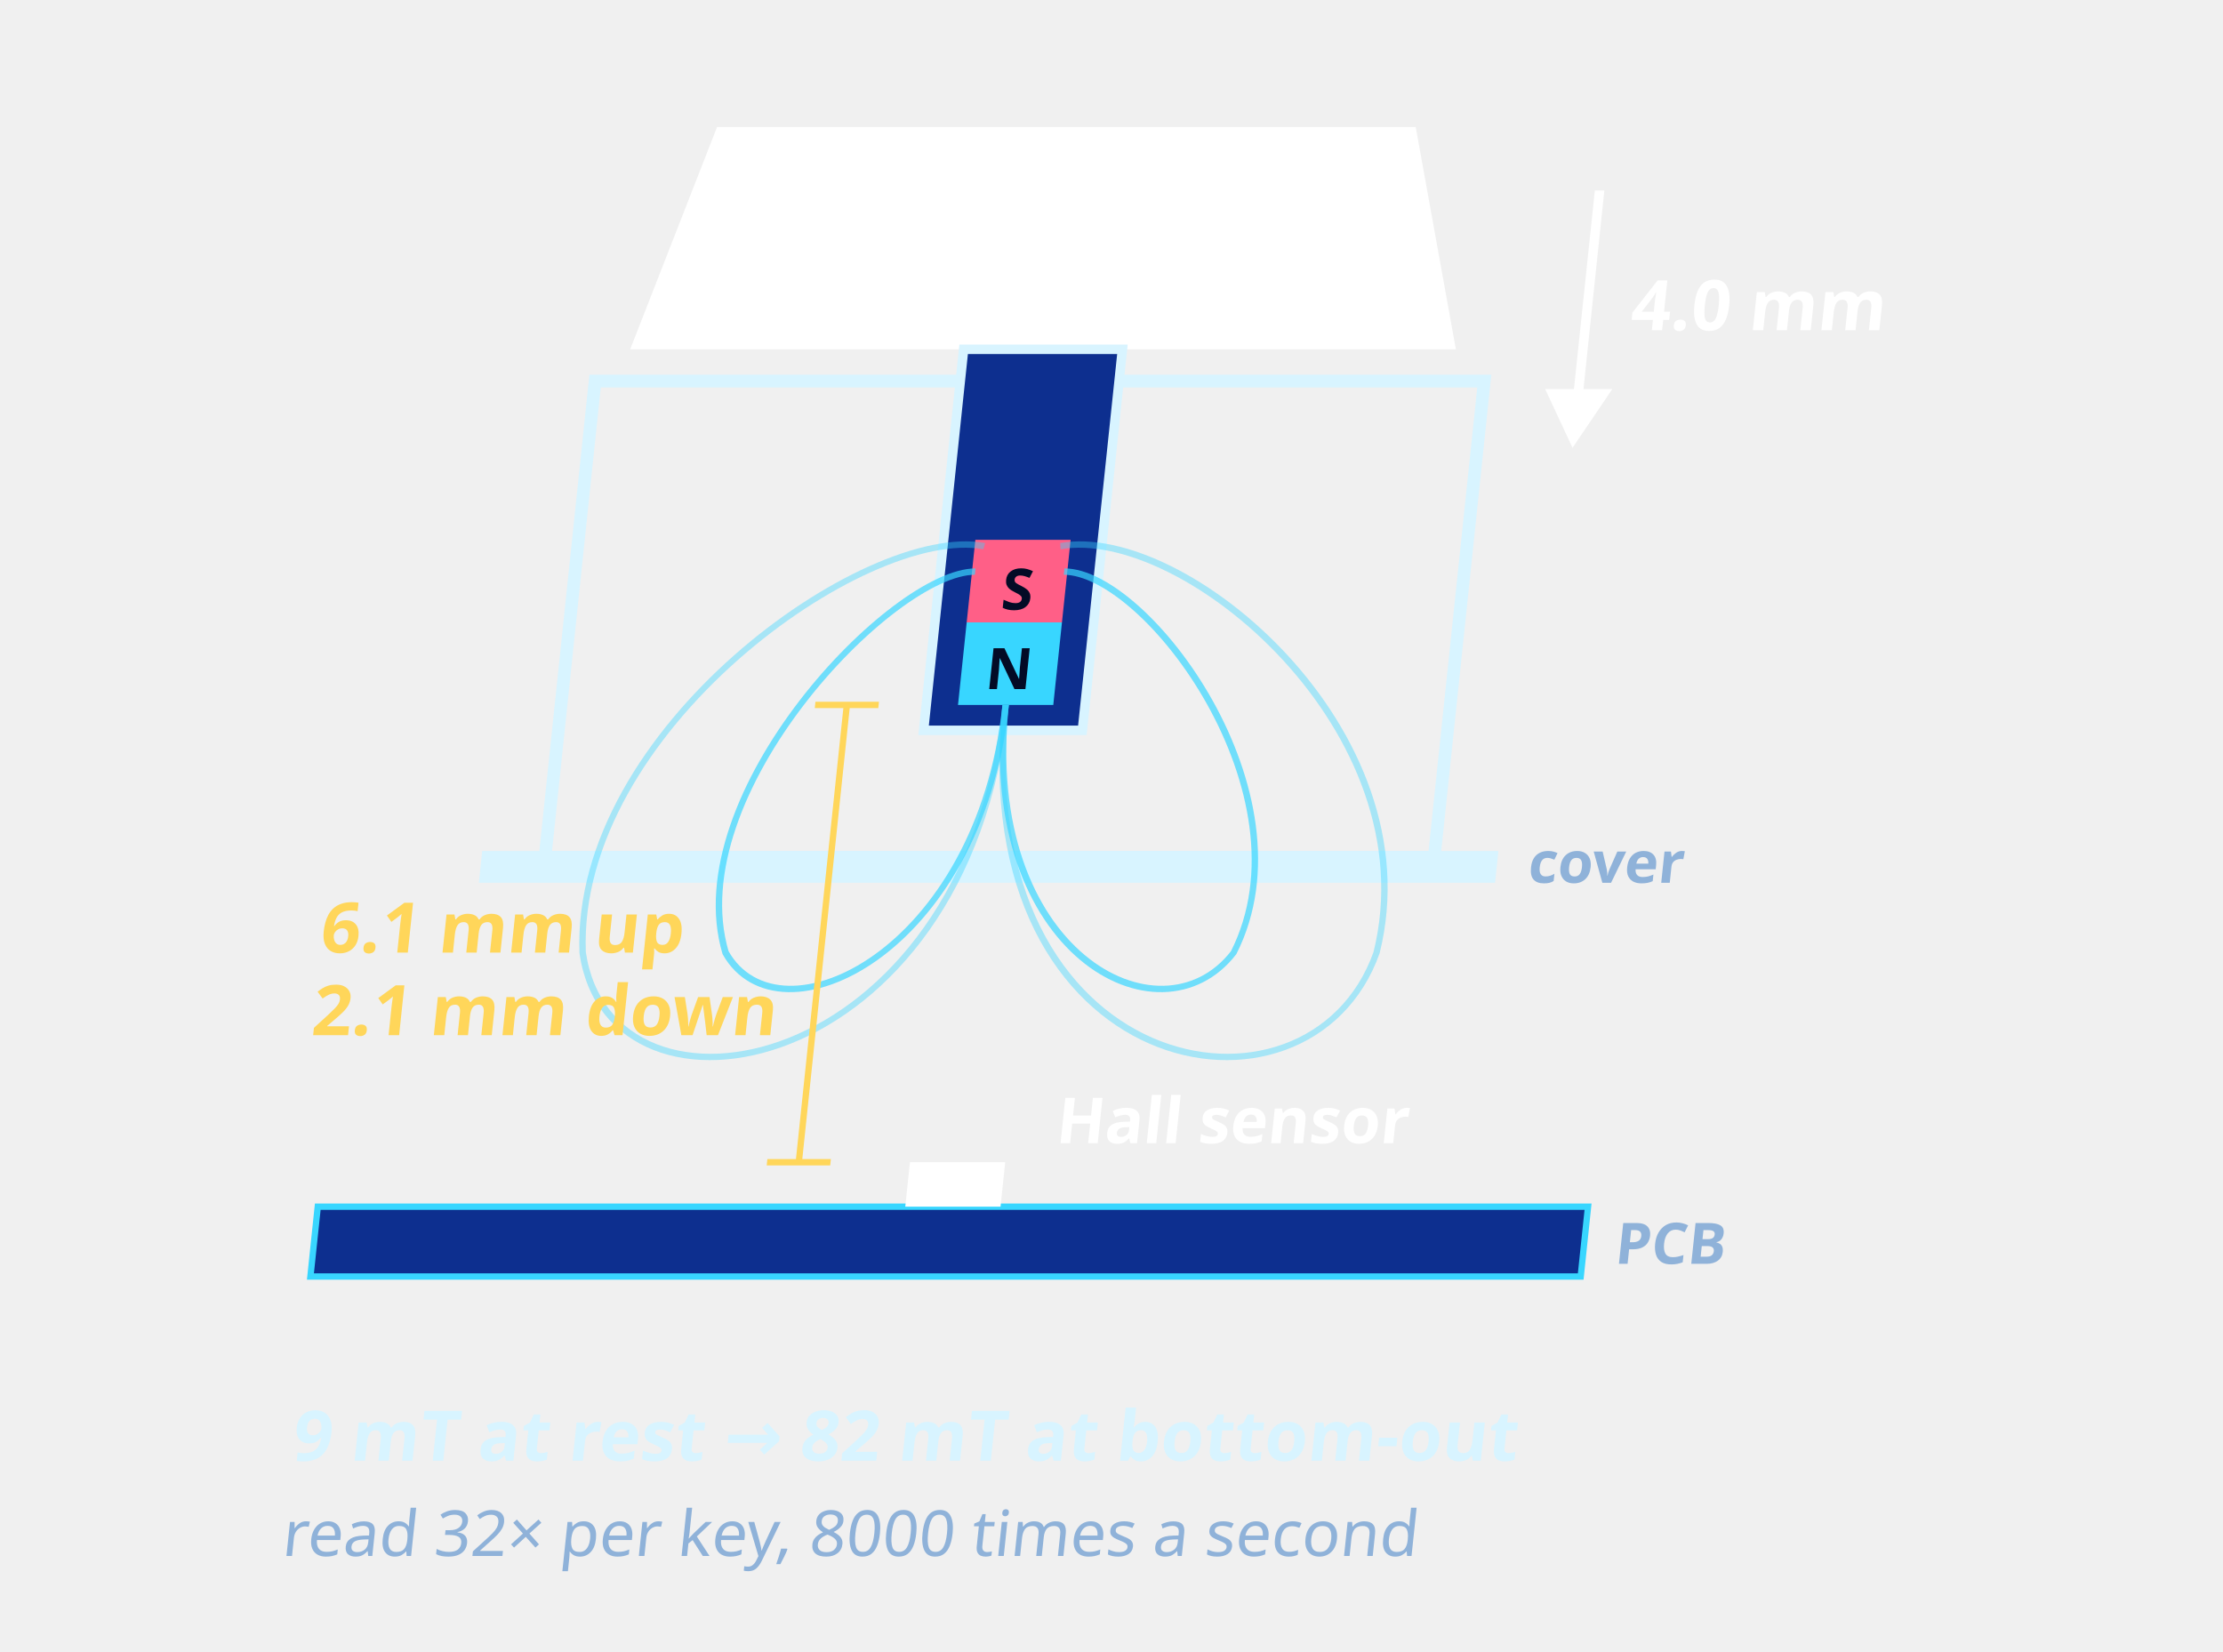
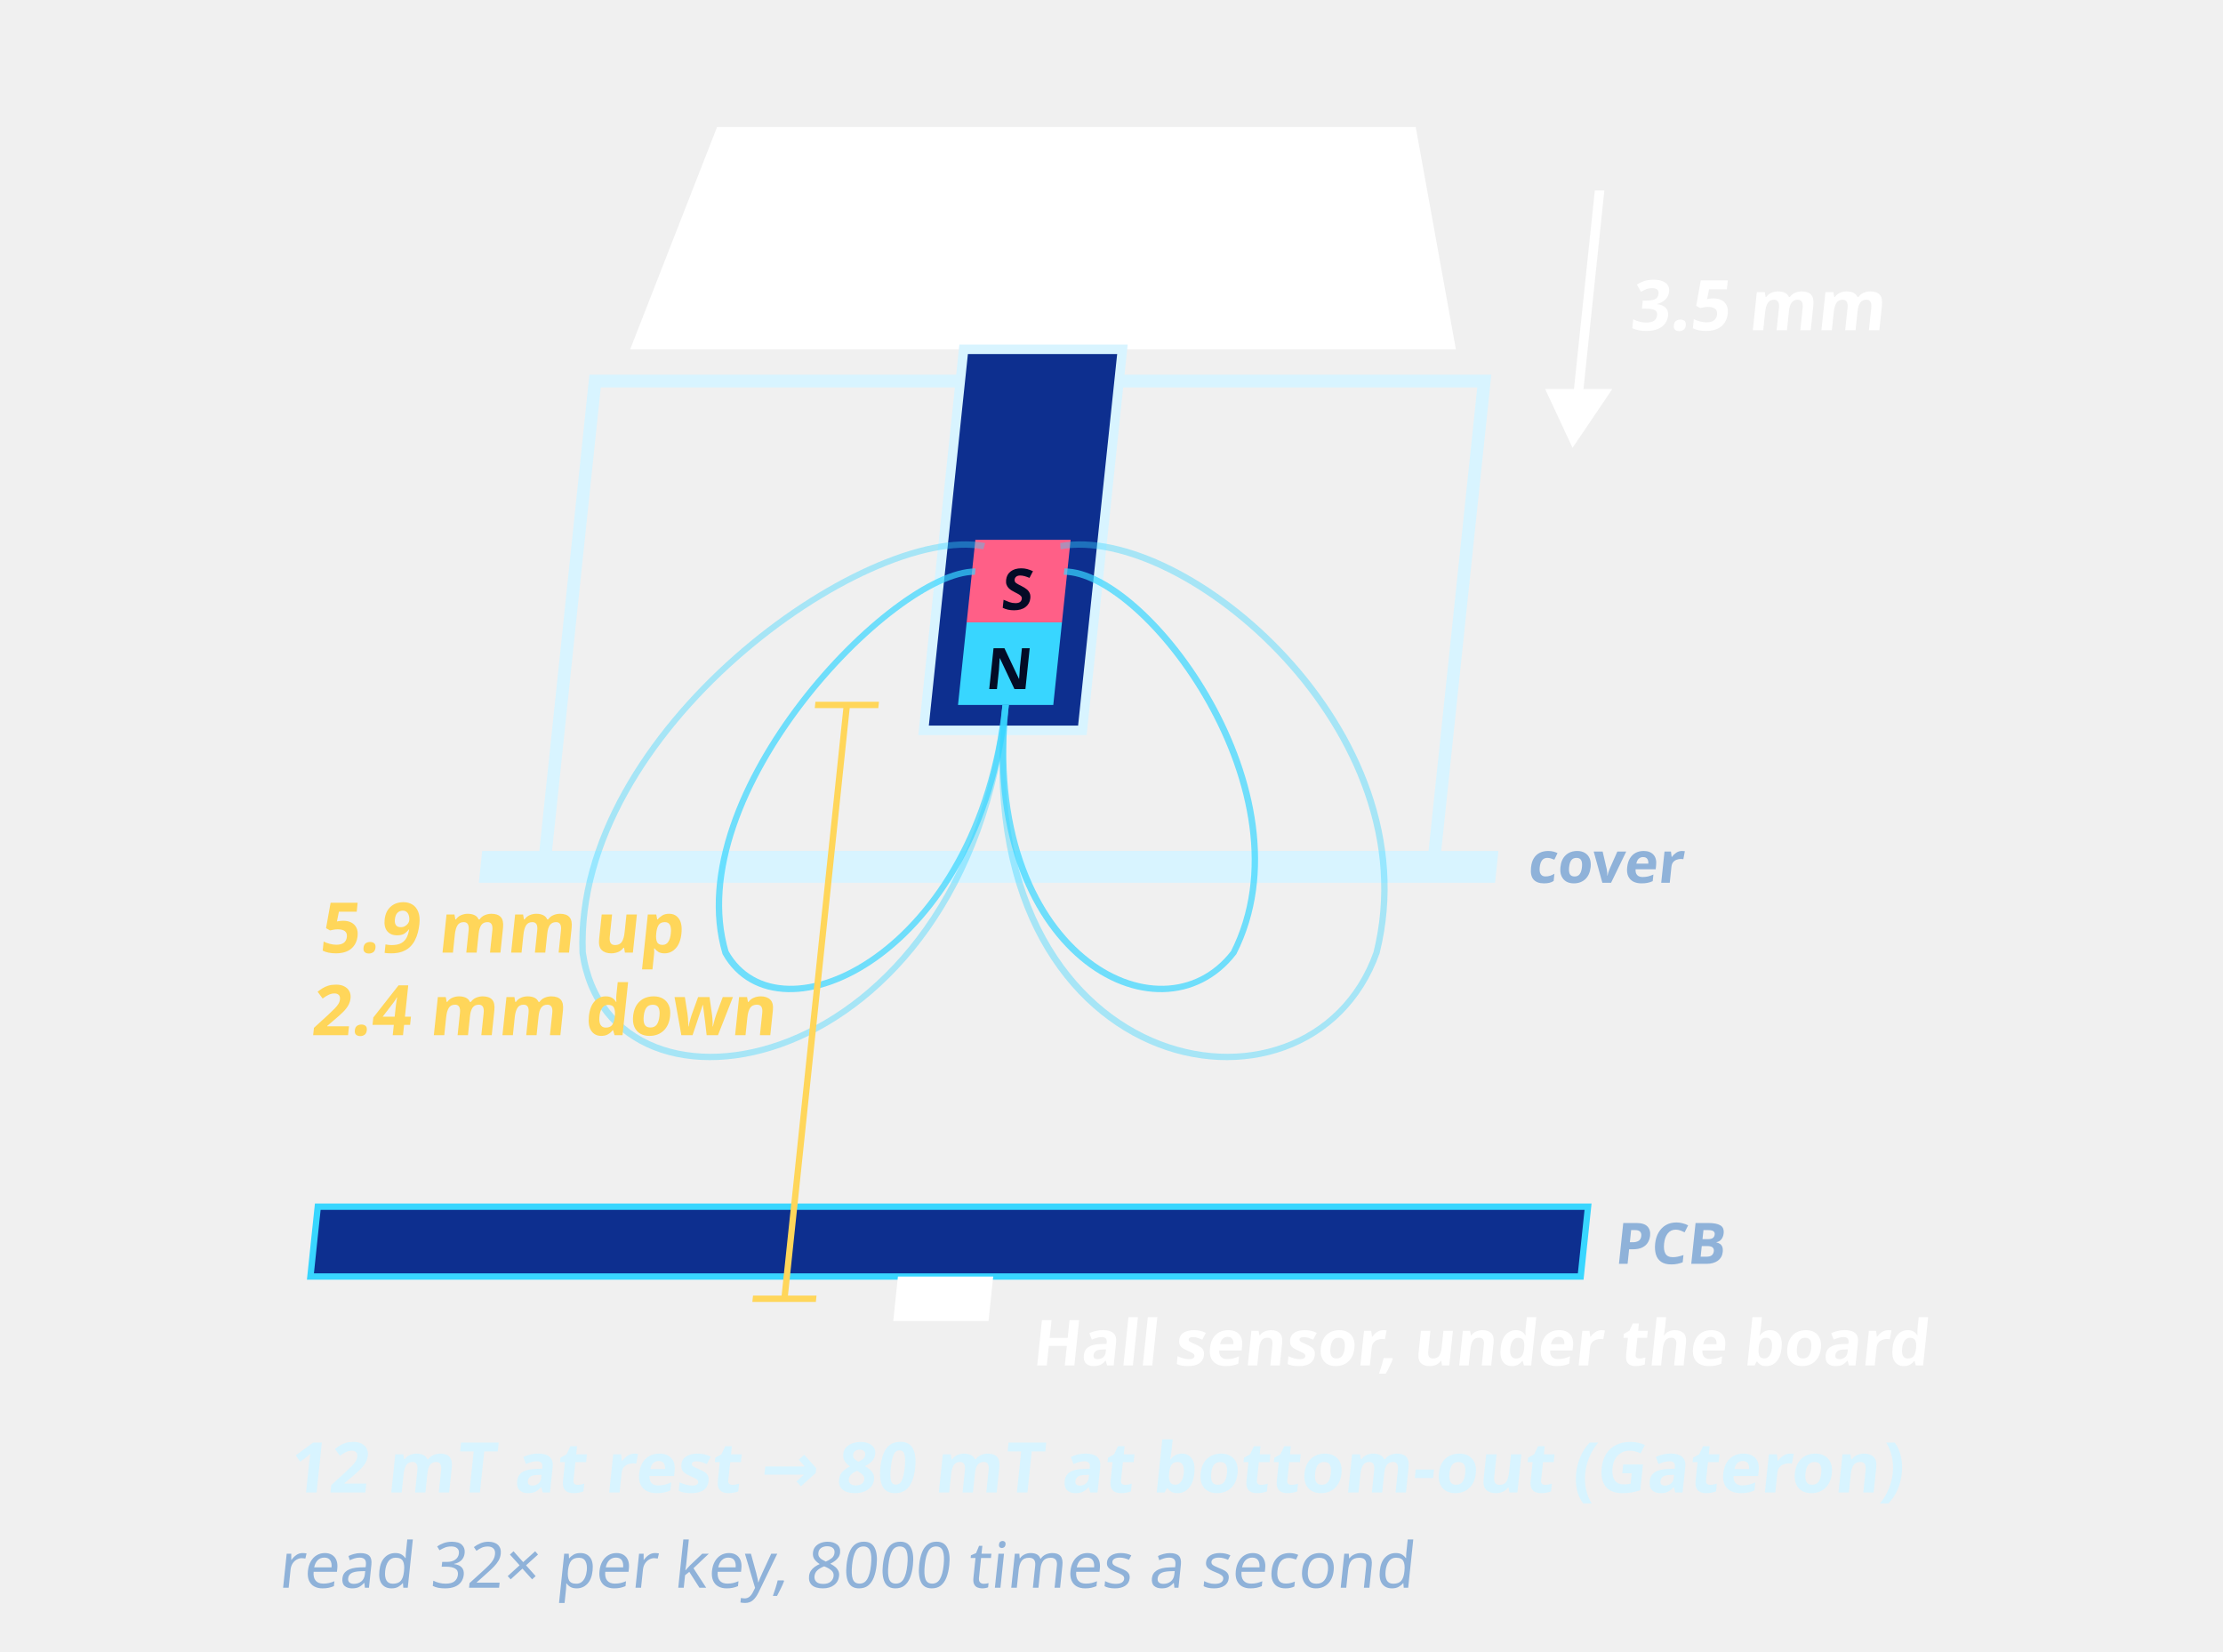
<svg xmlns="http://www.w3.org/2000/svg" viewBox="0 0 700 520" font-family="Barlow Semi Condensed, sans-serif">
  <defs>
    <linearGradient id="mag" x1="0" y1="0" x2="0" y2="1">
      <stop offset="0" stop-color="#ff5f87" />
      <stop offset=".5" stop-color="#ff5f87" />
      <stop offset=".5" stop-color="#38d6ff" />
      <stop offset="1" stop-color="#38d6ff" />
    </linearGradient>
  </defs>
  <g transform="skewX(-6) translate(40 0)">
    <path d="M190 40 h220 l20 70 h-260 z" fill="#ffffff" />
    <path d="M160 120 h280 v150 h-280 z" fill="none" stroke="#d8f4ff" stroke-width="4" />
    <rect x="140" y="268" width="320" height="10" fill="#d8f4ff" />
    <text x="470" y="278" fill="#8fb2d9" font-size="18" font-weight="600">cover</text>
    <rect x="275" y="110" width="50" height="120" fill="#0d2f8f" stroke="#d8f4ff" stroke-width="3" />
    <rect x="285" y="170" width="30" height="52" fill="url(#mag)" />
    <text x="300" y="192" fill="#030b26" font-size="18" font-weight="700" text-anchor="middle">S</text>
    <text x="300" y="217" fill="#030b26" font-size="18" font-weight="700" text-anchor="middle">N</text>
    <g fill="none" stroke="#38d6ff" stroke-width="2" stroke-opacity=".7">
      <path d="M300 222 C 300 300, 240 330, 220 300 C 200 250, 260 180, 286 180" />
      <path d="M300 222 C 300 300, 360 330, 380 300 C 400 250, 340 180, 314 180" />
      <path d="M300 222 C 300 340, 190 360, 175 300 C 165 230, 250 165, 288 172" stroke-opacity=".4" />
      <path d="M300 222 C 300 340, 410 360, 425 300 C 435 230, 350 165, 312 172" stroke-opacity=".4" />
    </g>
    <rect x="100" y="380" width="400" height="22" fill="#0d2f8f" stroke="#38d6ff" stroke-width="2" />
-     <rect x="285" y="366" width="30" height="14" fill="#ffffff" />
-     <text x="330" y="360" fill="#ffffff" font-size="20" font-weight="700">Hall sensor</text>
+     <rect x="285" y="402" width="30" height="14" fill="#ffffff" />
+     <text x="330" y="430" fill="#ffffff" font-size="20" font-weight="700">Hall sensor, under the board</text>
    <text x="510" y="398" fill="#8fb2d9" font-size="18" font-weight="600">PCB</text>
    <g stroke="#ffd65a" stroke-width="2">
-       <line x1="250" y1="222" x2="250" y2="366" />
+       <line x1="250" y1="222" x2="250" y2="409" />
      <line x1="240" y1="222" x2="260" y2="222" />
-       <line x1="240" y1="366" x2="260" y2="366" />
+       <line x1="240" y1="409" x2="260" y2="409" />
    </g>
-     <text x="92" y="300" fill="#ffd65a" font-size="22" font-weight="700">6.1 mm up</text>
-     <text x="92" y="326" fill="#ffd65a" font-size="22" font-weight="700">2.1 mm down</text>
+     <text x="92" y="300" fill="#ffd65a" font-size="22" font-weight="700">5.9 mm up</text>
+     <text x="92" y="326" fill="#ffd65a" font-size="22" font-weight="700">2.4 mm down</text>
    <g stroke="#ffffff" stroke-width="3" fill="#ffffff">
      <line x1="470" y1="60" x2="470" y2="130" />
      <path d="M462 124 l8 14 l8 -14 z" />
    </g>
-     <text x="484" y="104" fill="#ffffff" font-size="22" font-weight="700">4.0 mm</text>
-     <text x="100" y="460" fill="#d8f4ff" font-size="22" font-weight="600">9 mT at rest → 82 mT at bottom-out</text>
-     <text x="100" y="490" fill="#8fb2d9" font-size="20">read 32× per key, 8000 times a second</text>
+     <text x="484" y="104" fill="#ffffff" font-size="22" font-weight="700">3.5 mm</text>
+     <text x="100" y="470" fill="#d8f4ff" font-size="22" font-weight="600">12 mT at rest → 80 mT at bottom-out (Gateron)</text>
+     <text x="100" y="500" fill="#8fb2d9" font-size="20">read 32× per key, 8000 times a second</text>
  </g>
</svg>
